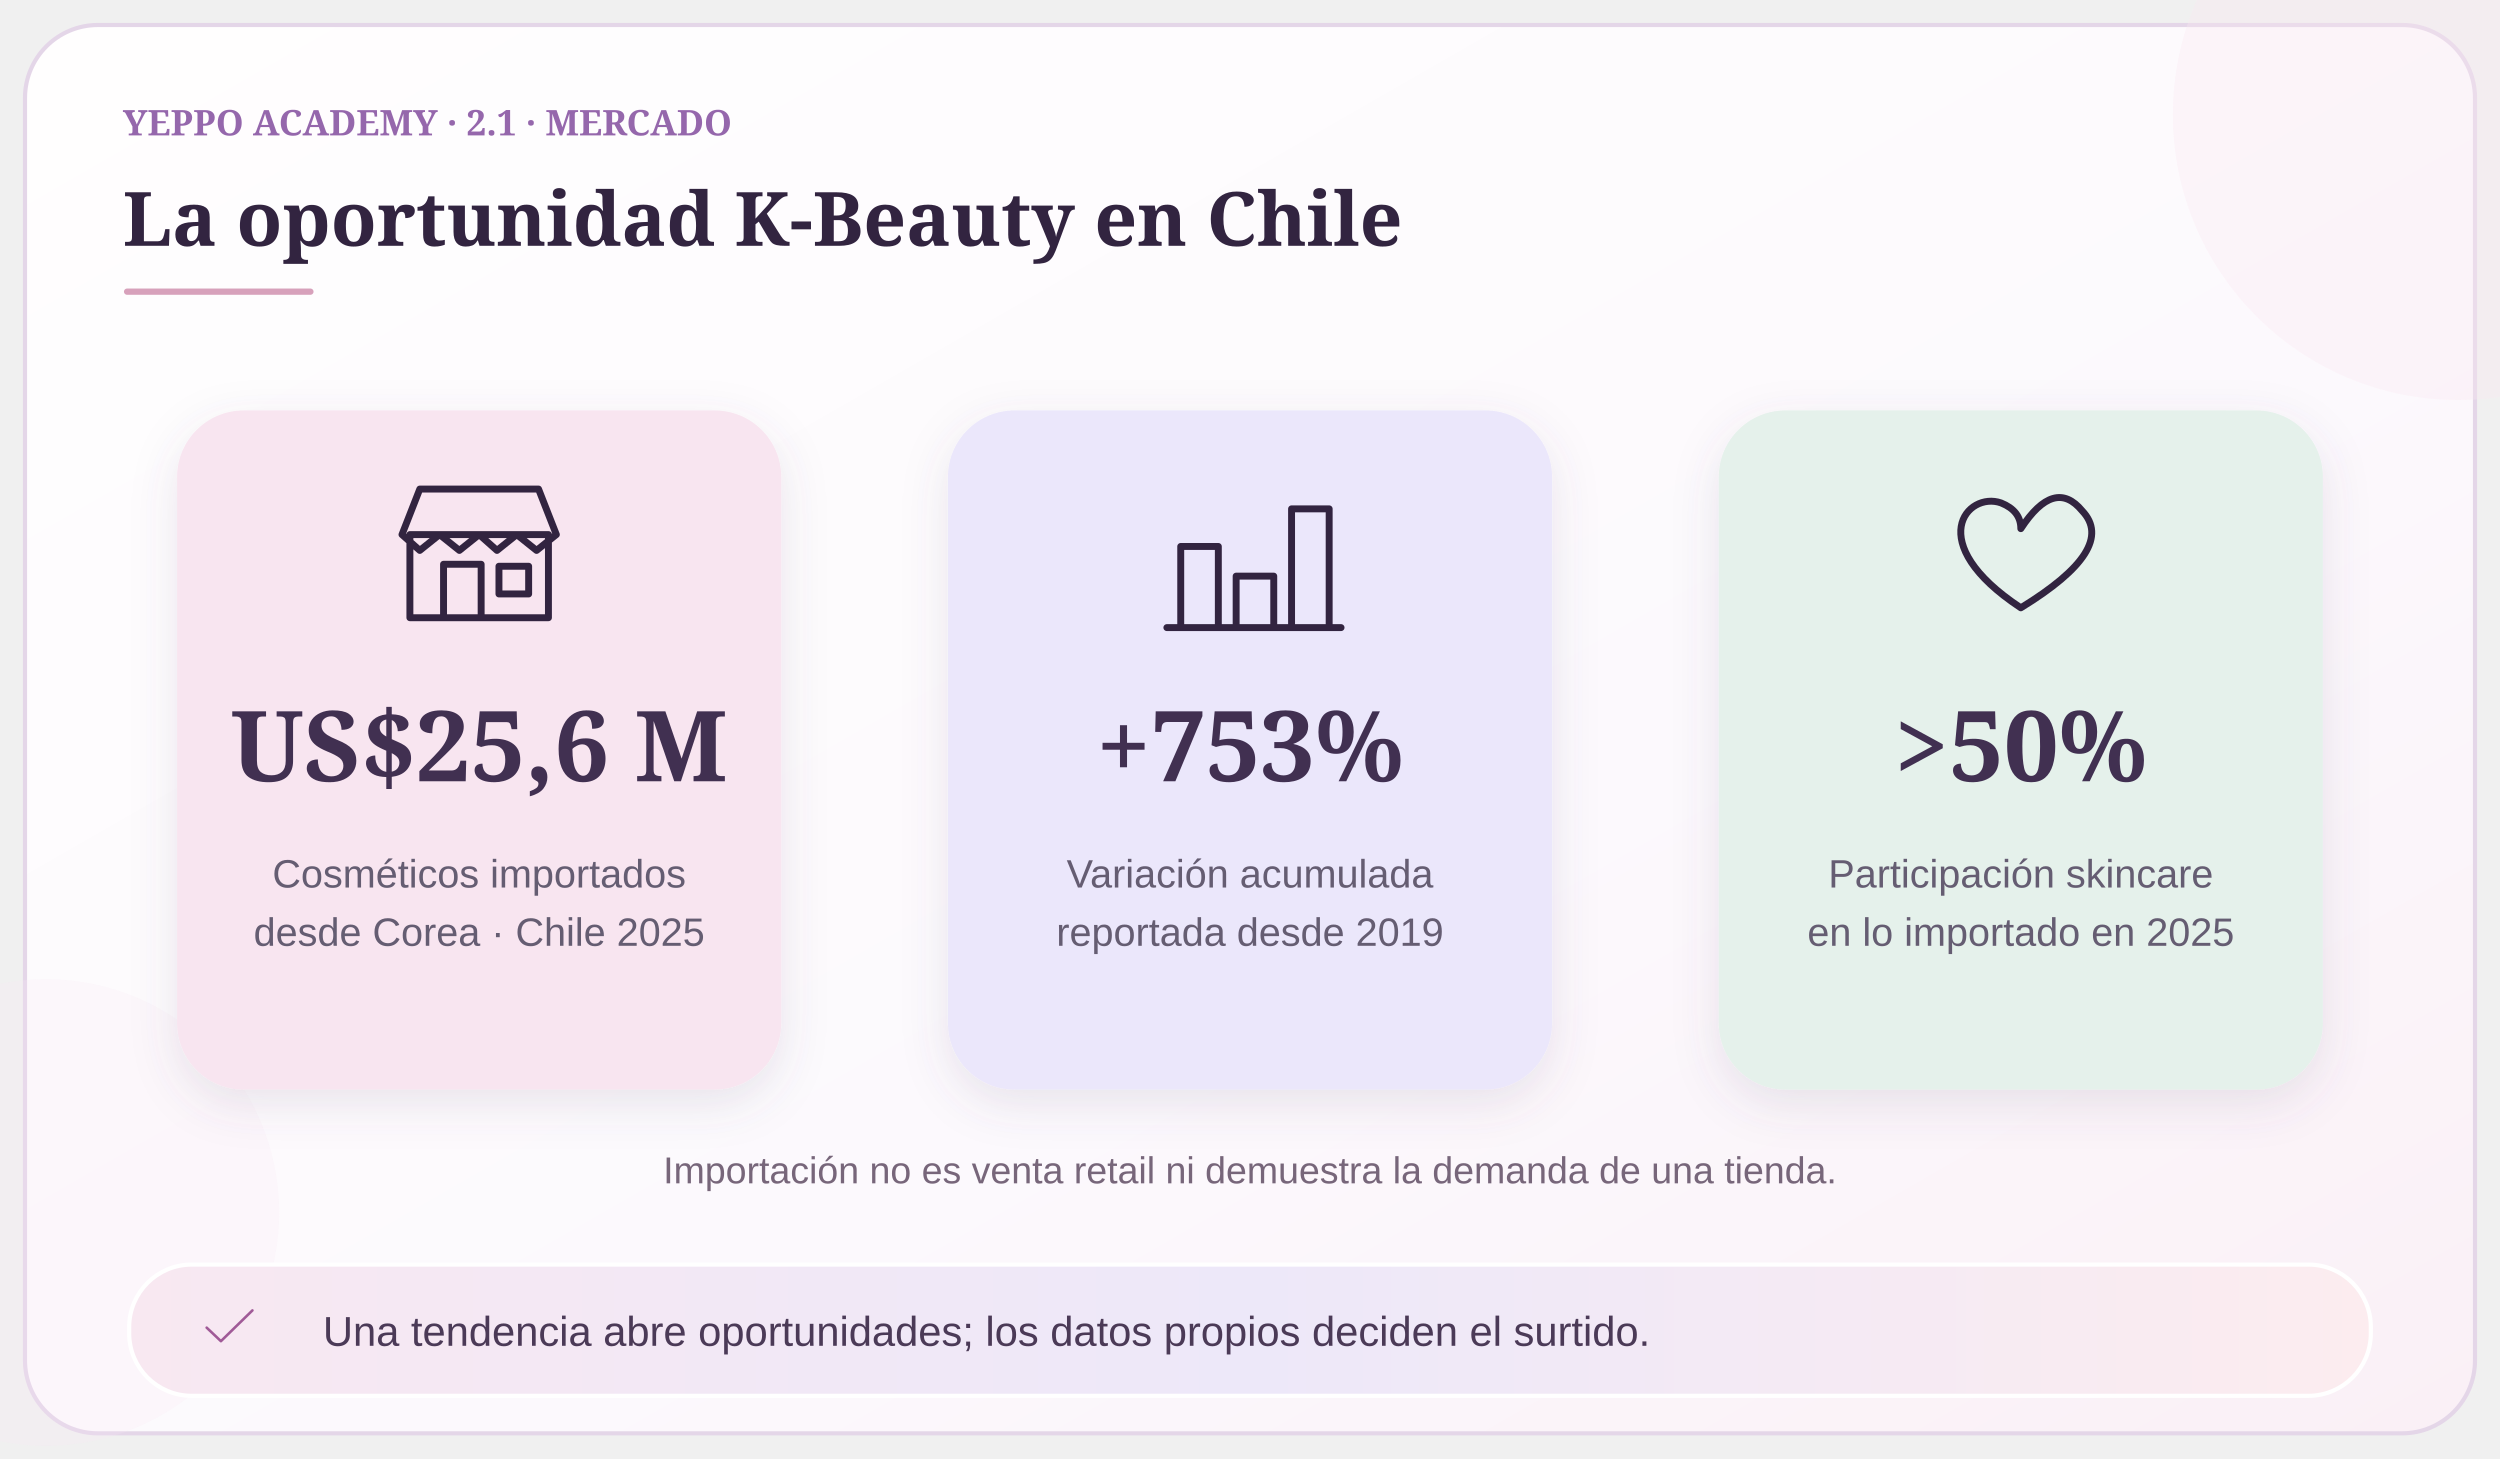
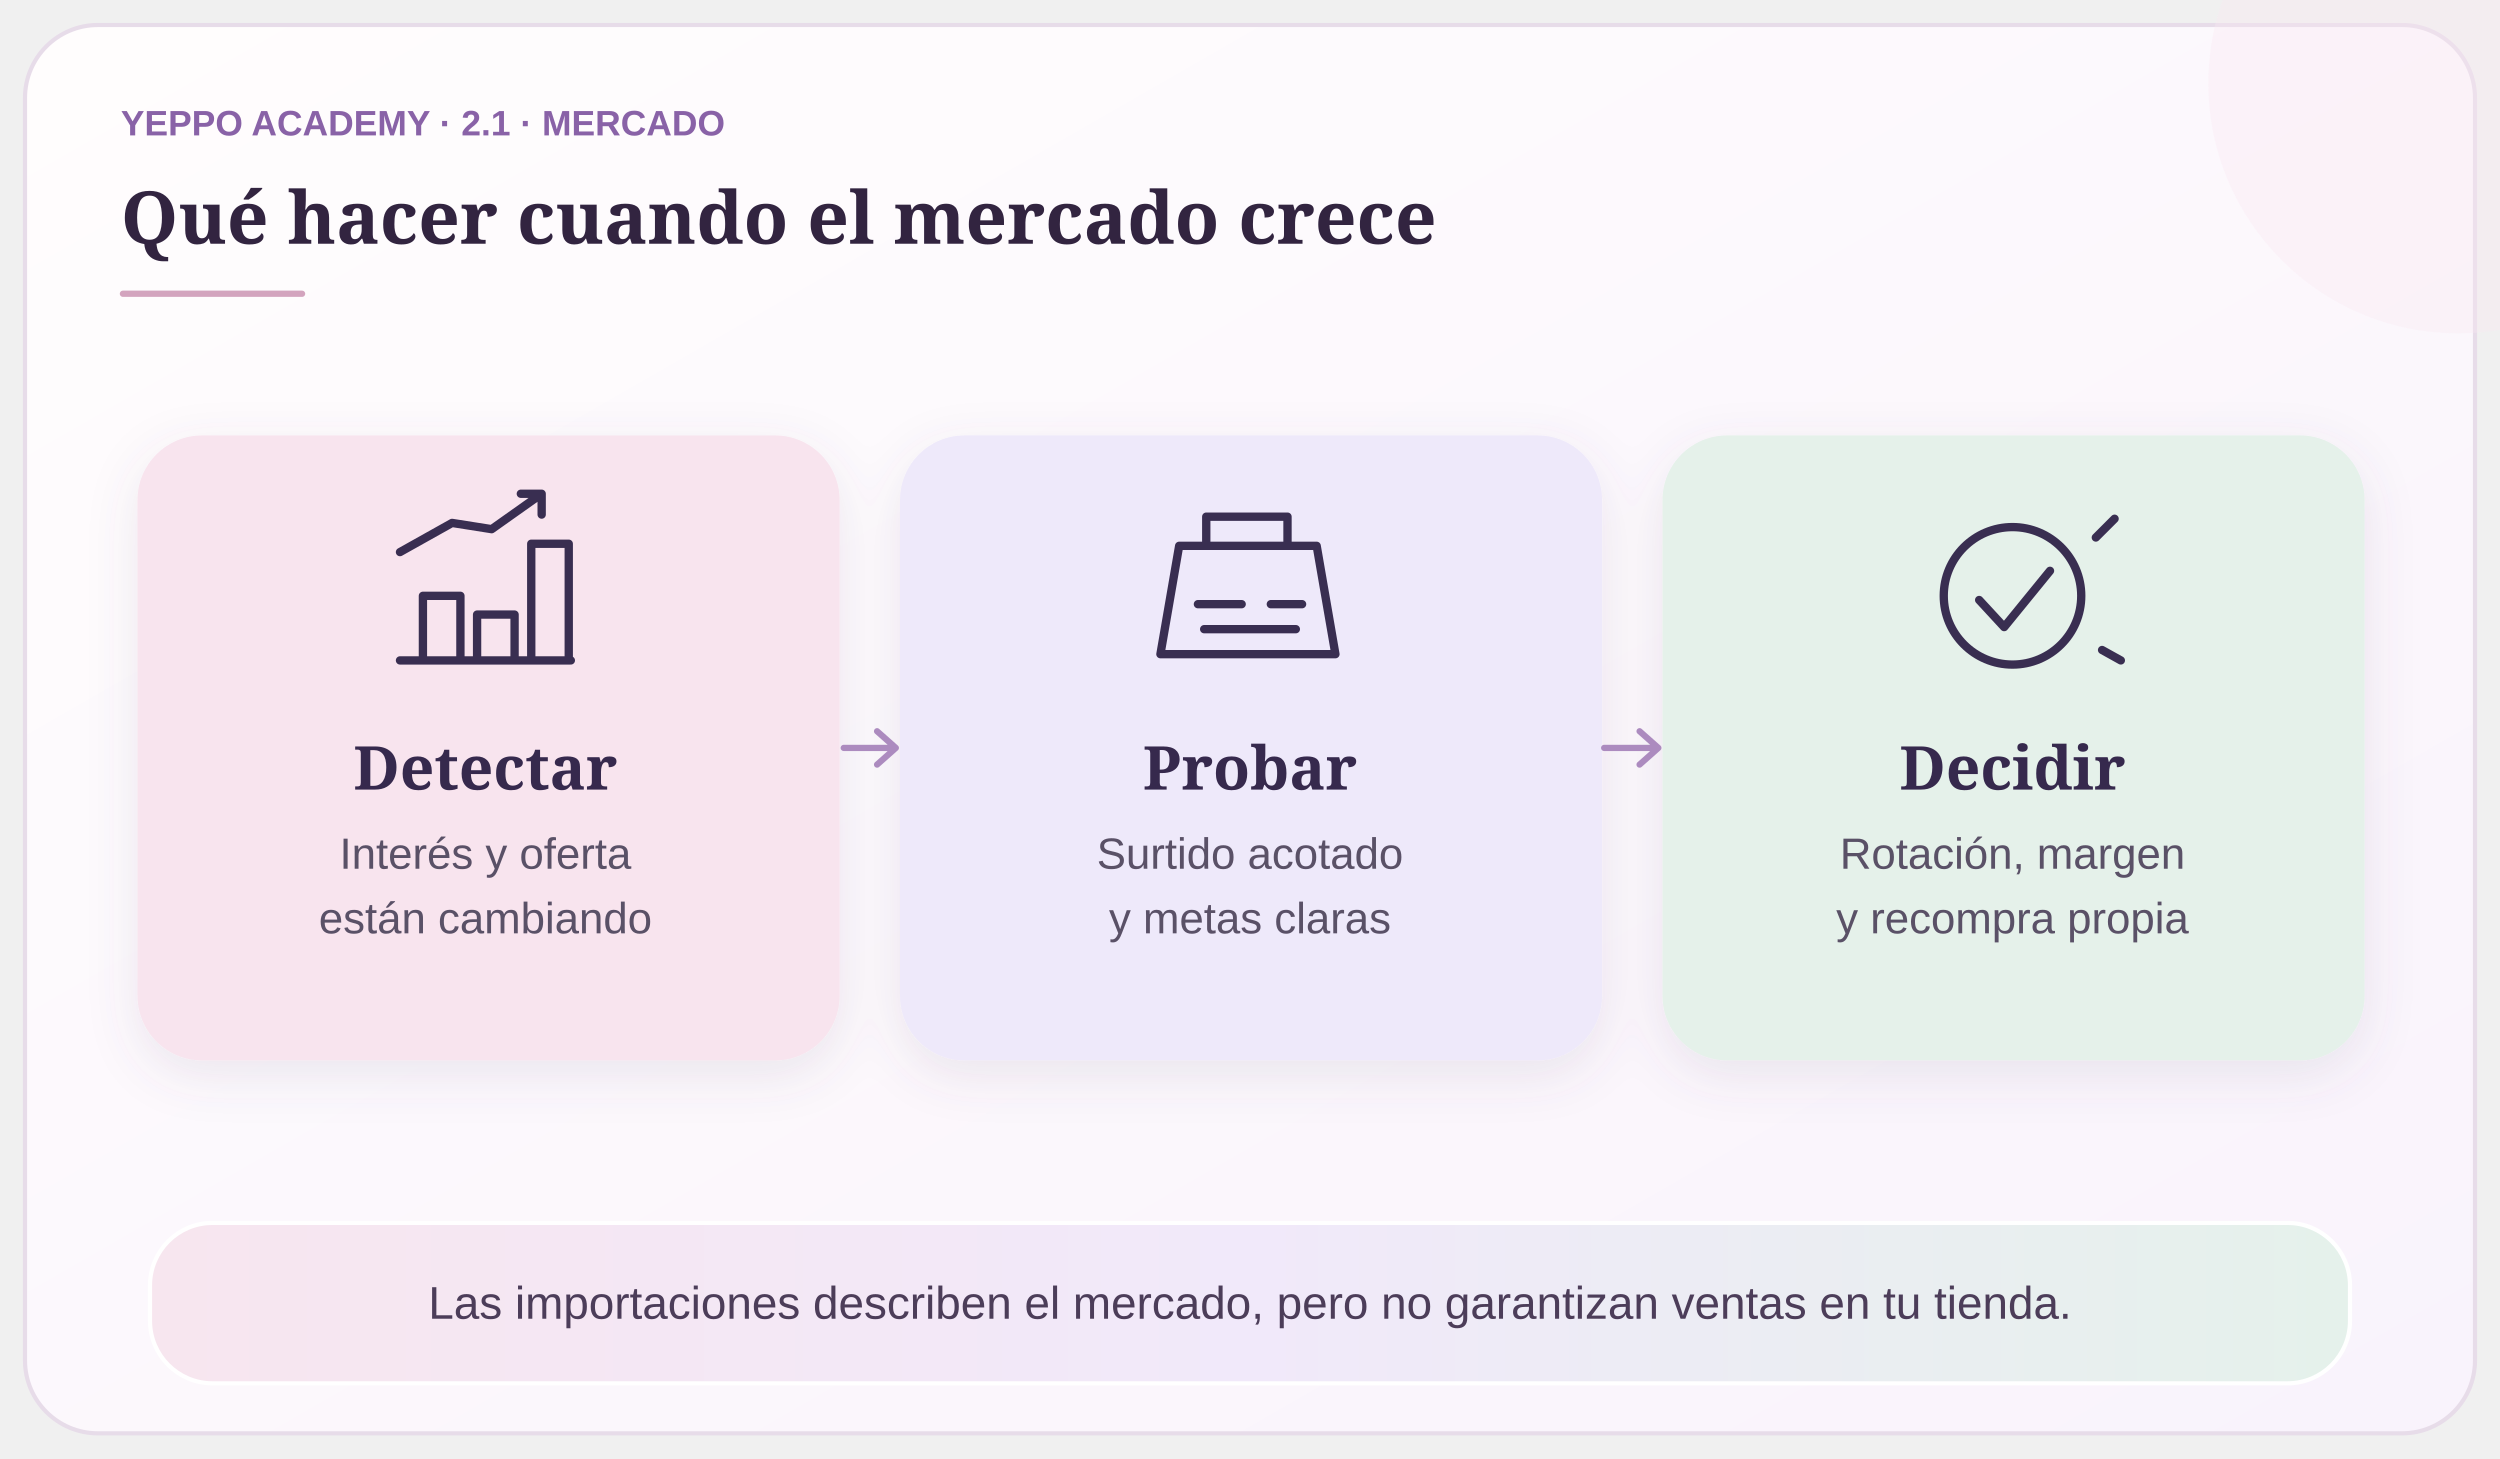
<svg xmlns="http://www.w3.org/2000/svg" width="1200" height="700" viewBox="0 0 1200 700" role="img" aria-labelledby="t d">
  <defs>
-     <linearGradient id="bg" x1="0" x2="1" y1="0" y2="1">
-       <stop stop-color="#fffefe" />
-       <stop offset=".60" stop-color="#fcf9fd" />
-       <stop offset="1" stop-color="#faf0f6" />
+     <linearGradient id="bg" x2="1" y2="1">
+       <stop stop-color="#fffdfd" />
+       <stop offset="1" stop-color="#f9f3fc" />
    </linearGradient>
-     <linearGradient id="skin" x1="0" x2="0" y1="0" y2="1">
-       <stop stop-color="#fad6c8" />
-       <stop offset="1" stop-color="#edb0c0" />
+     <linearGradient id="f" x2="1">
+       <stop stop-color="#f7e6ef" />
+       <stop offset=".5" stop-color="#f1e9fa" />
+       <stop offset="1" stop-color="#e5f1eb" />
    </linearGradient>
-     <linearGradient id="foot" x1="0" x2="1">
-       <stop stop-color="#f8e8f1" />
-       <stop offset=".5" stop-color="#ede8f9" />
-       <stop offset="1" stop-color="#fcecef" />
-     </linearGradient>
-     <filter id="shadow" x="-20%" y="-30%" width="150%" height="180%">
-       <feDropShadow dx="0" dy="7" stdDeviation="11" flood-color="#695a78" flood-opacity=".13" />
+     <filter id="s" x="-20%" y="-30%" width="150%" height="175%">
+       <feDropShadow dx="0" dy="7" stdDeviation="12" flood-color="#67577b" flood-opacity=".12" />
    </filter>
  </defs>
-   <rect x="12" y="12" width="1176" height="676" rx="35" fill="url(#bg)" stroke="#e4d6e8" stroke-width="2" />
-   <circle cx="1180" cy="55" r="137" fill="#fae6f0" opacity=".33" />
-   <circle cx="22" cy="582" r="112" fill="#f8e4f3" opacity=".2" />
-   <text x="59" y="65" font-family="Georgia,serif" font-size="17" font-weight="700" fill="#9567ac" text-anchor="start">YEPPO ACADEMY · 2.1 · MERCADO</text>
-   <text x="59" y="118" font-family="Georgia,serif" font-size="36" font-weight="700" fill="#322440" text-anchor="start">La oportunidad K-Beauty en Chile</text>
-   <path d="M61 140h88" stroke="#d7a1bb" stroke-width="3" stroke-linecap="round" />
-   <rect x="85" y="197" width="290" height="326" rx="32" fill="#f8e5f0" filter="url(#shadow)" />
-   <g transform="translate(230 268) scale(0.95)" stroke="#322440" stroke-width="3.5" stroke-linejoin="round" stroke-linecap="round" fill="none">
-     <path d="M-35 30v-42h70v42ZM-39-12l9-23h60l9 23-10 8-10-8-10 8-9-8-10 8-10-8-10 8-9-8ZM-18 30V3h19v27M10 4h15v14H10Z" />
+   <rect x="12" y="12" width="1176" height="676" rx="35" fill="url(#bg)" stroke="#e7dce9" stroke-width="2" />
+   <circle cx="1180" cy="40" r="120" fill="#f9e8f2" opacity=".35" />
+   <text x="58" y="65" font-family="Arial,sans-serif" font-size="17" font-weight="700" fill="#8962a7">YEPPO ACADEMY · 2.1 · MERCADO</text>
+   <text x="58" y="117" font-family="Georgia,serif" font-size="35" font-weight="700" fill="#322440">Qué hacer cuando el mercado crece</text>
+   <path d="M59 141h86" stroke="#d3a4be" stroke-width="3" stroke-linecap="round" />
+   <g filter="url(#s)">
+     <rect x="66" y="209" width="337" height="300" rx="31" fill="#f8e4ee" />
+     <rect x="432" y="209" width="337" height="300" rx="31" fill="#eee9fa" />
+     <rect x="798" y="209" width="337" height="300" rx="31" fill="#e5f1ea" />
  </g>
-   <text x="230" y="375" font-family="Georgia,serif" font-size="47" font-weight="700" fill="#413051" text-anchor="middle">US$25,6 M</text>
-   <text x="230" y="426" font-family="Arial,sans-serif" font-size="19" font-weight="400" fill="#655d72" text-anchor="middle">Cosméticos importados</text>
-   <text x="230" y="454" font-family="Arial,sans-serif" font-size="19" font-weight="400" fill="#655d72" text-anchor="middle">desde Corea · Chile 2025</text>
-   <rect x="455" y="197" width="290" height="326" rx="32" fill="#ebe7fb" filter="url(#shadow)" />
-   <g transform="translate(600 268) scale(0.95)" stroke="#322440" stroke-width="3.5" stroke-linejoin="round" stroke-linecap="round" fill="none">
-     <path d="M-35 34V-6h19v40M-7 34v-25h19v25M21 34v-59h19v59M-42 35h88" />
+   <g font-family="Arial,sans-serif" stroke-linejoin="round" stroke-linecap="round" fill="none" stroke="#392e51" stroke-width="4">
+     <g transform="translate(233 286)">
+       <path d="M-41 31h82M-30 31V0h18v31M-4 31v-22h18v22M22 31v-56h18v56M-41-21l25-14 19 3 24-17M17-49h10v10" />
+     </g>
+     <g transform="translate(599 286)">
+       <path d="M-42 28h84l-9-52h-66Z M-20-24v-14h39v14M-24 4h21M11 4h15M-21 16h44" />
+     </g>
+     <g transform="translate(966 286)">
+       <circle r="33" />
+       <path d="M-16 2l12 13 22-27M40-28l9-9M43 26l9 5" />
+     </g>
  </g>
-   <text x="600" y="375" font-family="Georgia,serif" font-size="47" font-weight="700" fill="#413051" text-anchor="middle">+753%</text>
-   <text x="600" y="426" font-family="Arial,sans-serif" font-size="19" font-weight="400" fill="#655d72" text-anchor="middle">Variación acumulada</text>
-   <text x="600" y="454" font-family="Arial,sans-serif" font-size="19" font-weight="400" fill="#655d72" text-anchor="middle">reportada desde 2019</text>
-   <rect x="825" y="197" width="290" height="326" rx="32" fill="#e5f1eb" filter="url(#shadow)" />
-   <g transform="translate(970 268) scale(0.95)" stroke="#322440" stroke-width="3.5" stroke-linejoin="round" stroke-linecap="round" fill="none">
-     <path d="M0 25C-50-8-27-34-10-28Q0-24 0-15q17-26 31-9Q49-5 0 25Z" />
+   <g font-family="Georgia,serif" fill="#36294d" text-anchor="middle" font-size="29" font-weight="700">
+     <text x="233" y="379">Detectar</text>
+     <text x="600" y="379">Probar</text>
+     <text x="966" y="379">Decidir</text>
  </g>
-   <text x="970" y="375" font-family="Georgia,serif" font-size="47" font-weight="700" fill="#413051" text-anchor="middle">&gt;50%</text>
-   <text x="970" y="426" font-family="Arial,sans-serif" font-size="19" font-weight="400" fill="#655d72" text-anchor="middle">Participación skincare</text>
-   <text x="970" y="454" font-family="Arial,sans-serif" font-size="19" font-weight="400" fill="#655d72" text-anchor="middle">en lo importado en 2025</text>
-   <text x="600" y="568" font-family="Arial,sans-serif" font-size="18" font-weight="400" fill="#77667a" text-anchor="middle">Importación no es venta retail ni demuestra la demanda de una tienda.</text>
-   <rect x="62" y="607" width="1076" height="63" rx="30" fill="url(#foot)" stroke="#fff" stroke-width="2" />
-   <g transform="translate(110 638) scale(0.36)" stroke="#a05a97" stroke-width="3.5" stroke-linejoin="round" stroke-linecap="round" fill="none">
-     <path d="M-30-2l19 18L31-25" />
+   <g font-family="Arial,sans-serif" fill="#5a5167" text-anchor="middle" font-size="21">
+     <text x="233" y="417">Interés y oferta</text>
+     <text x="233" y="448">están cambiando</text>
+     <text x="600" y="417">Surtido acotado</text>
+     <text x="600" y="448">y metas claras</text>
+     <text x="966" y="417">Rotación, margen</text>
+     <text x="966" y="448">y recompra propia</text>
  </g>
-   <text x="155" y="646" font-family="Arial,sans-serif" font-size="20" font-weight="400" fill="#4b3a57" text-anchor="start">Una tendencia abre oportunidades; los datos propios deciden el surtido.</text>
+   <g stroke="#ac8bbf" stroke-width="3" fill="none" stroke-linecap="round" stroke-linejoin="round">
+     <path d="M405 359h25m-9-8 9 8-9 8" />
+     <path d="M770 359h26m-9-8 9 8-9 8" />
+   </g>
+   <rect x="72" y="587" width="1056" height="77" rx="30" fill="url(#f)" stroke="#fff" stroke-width="2" />
+   <text x="600" y="633" text-anchor="middle" font-family="Arial,sans-serif" font-size="22" fill="#4c3d59">Las importaciones describen el mercado, pero no garantizan ventas en tu tienda.</text>
</svg>
